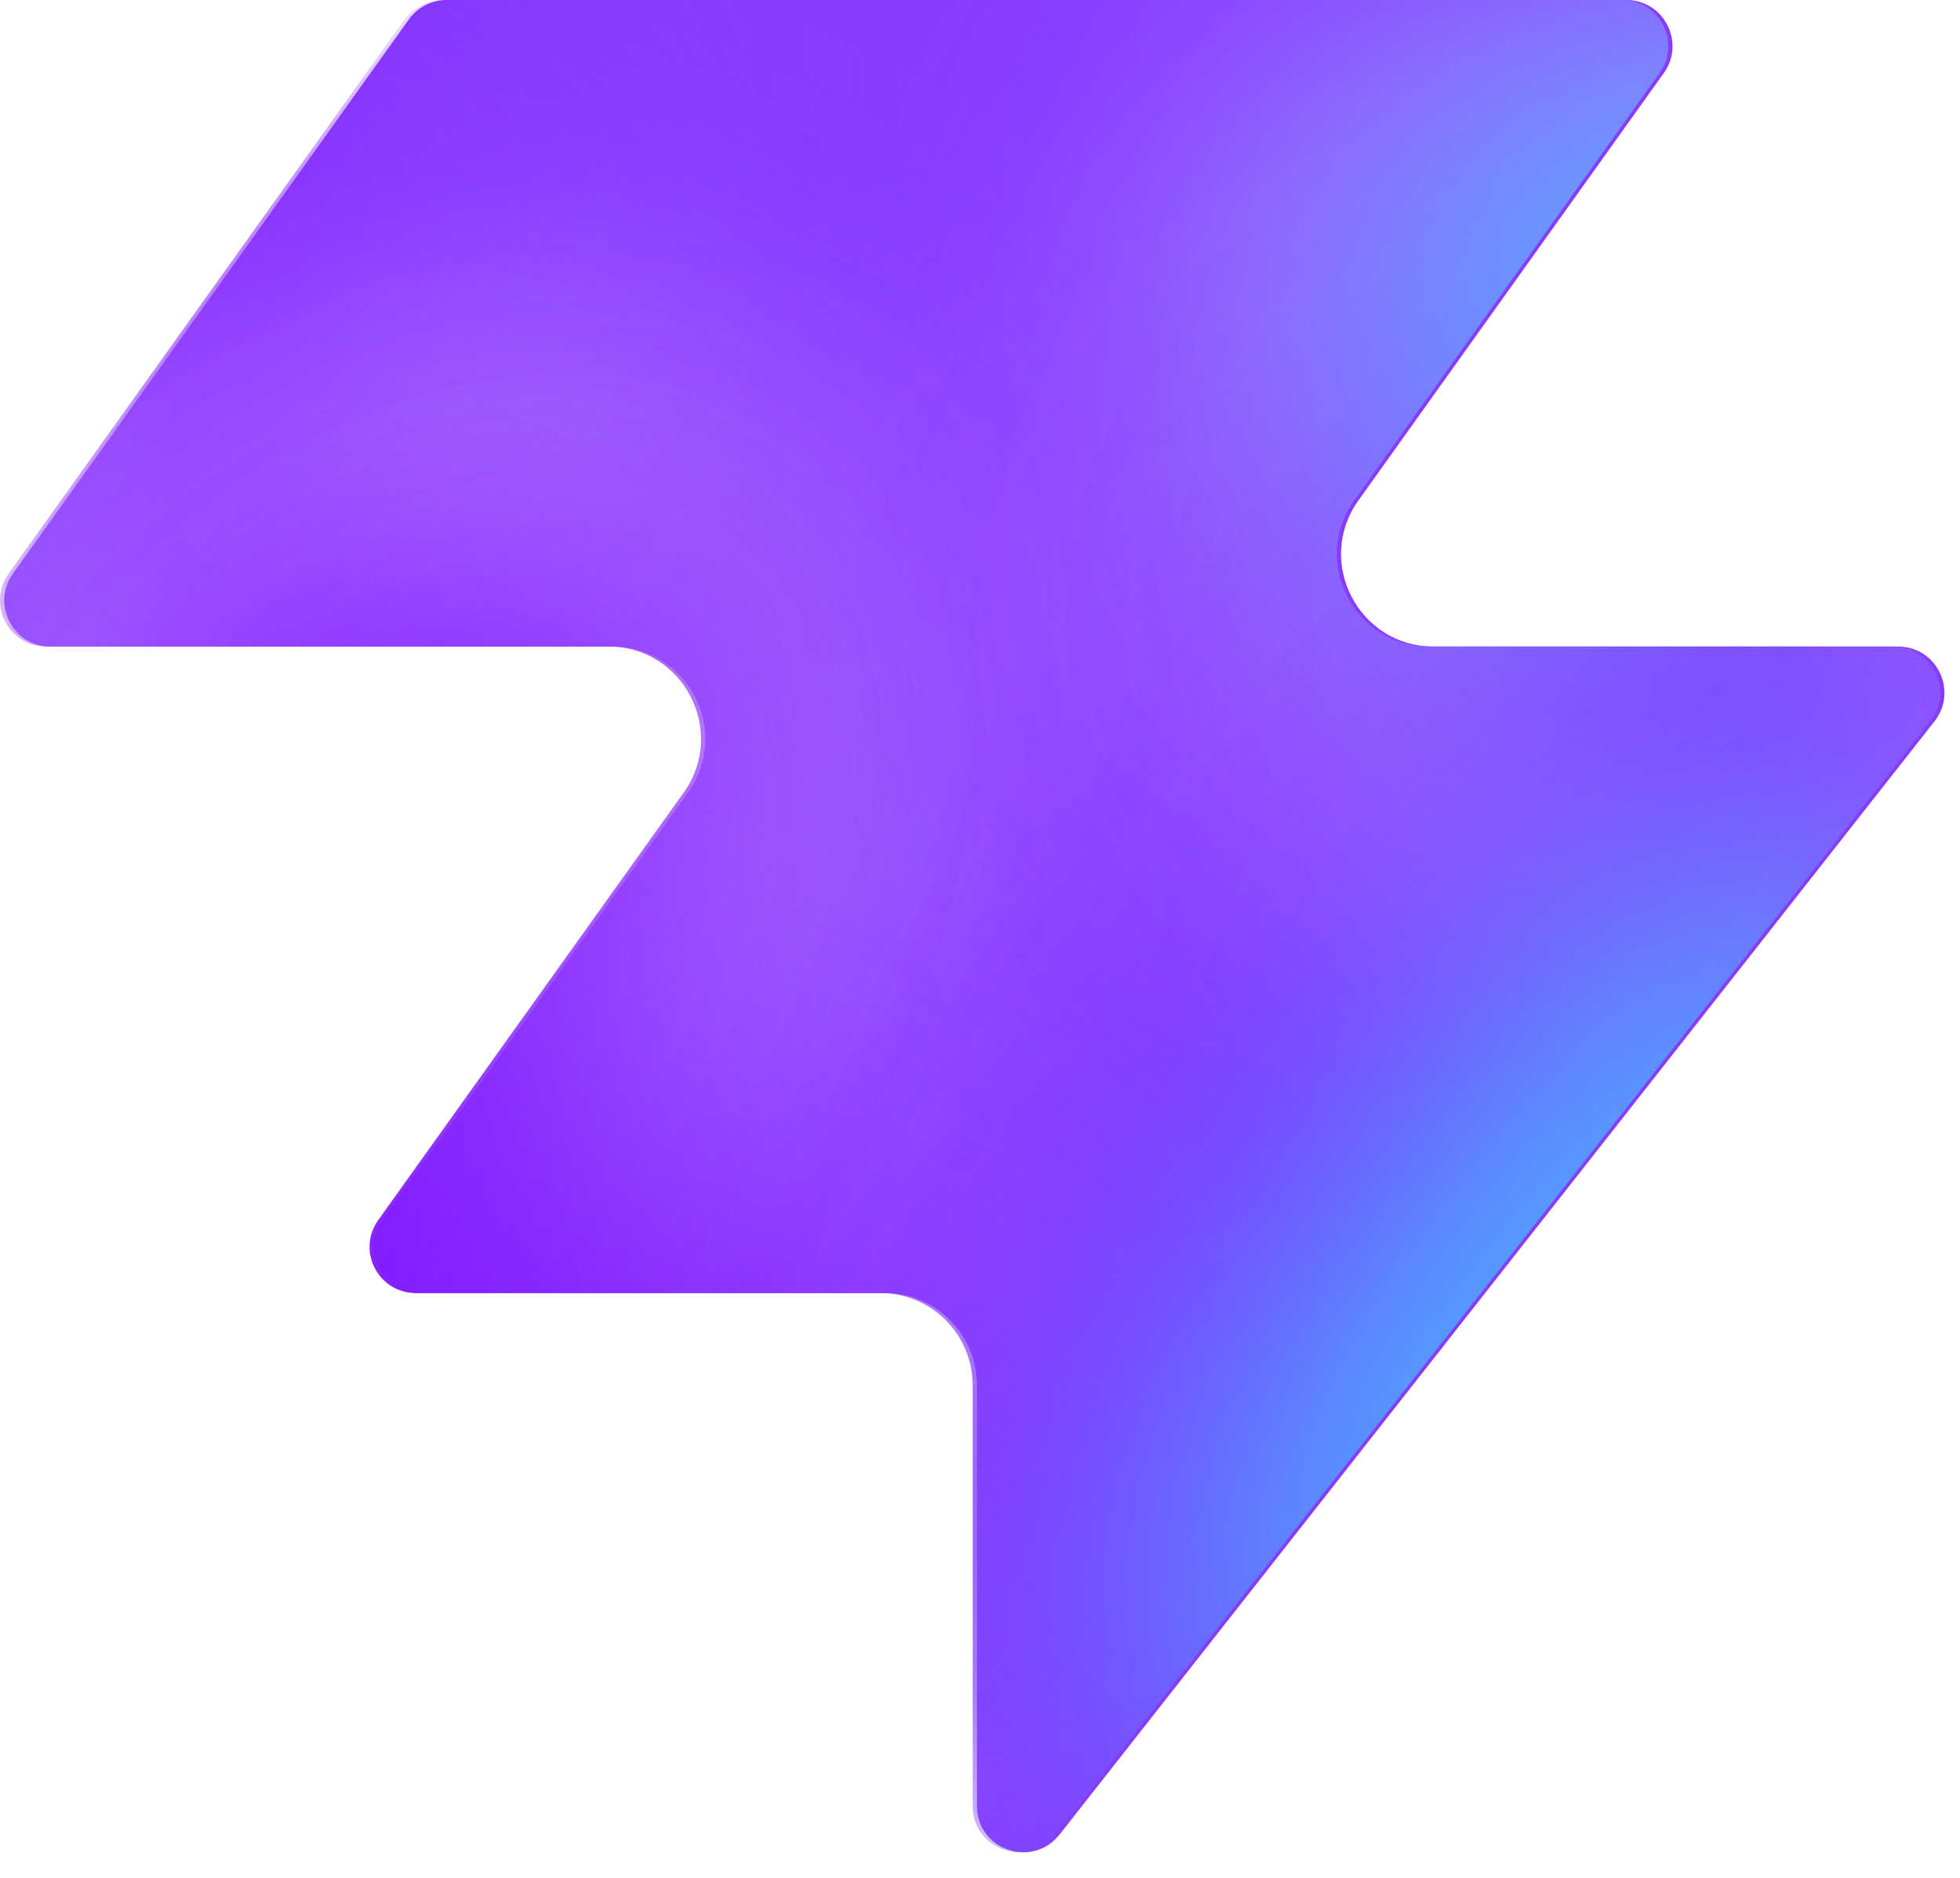
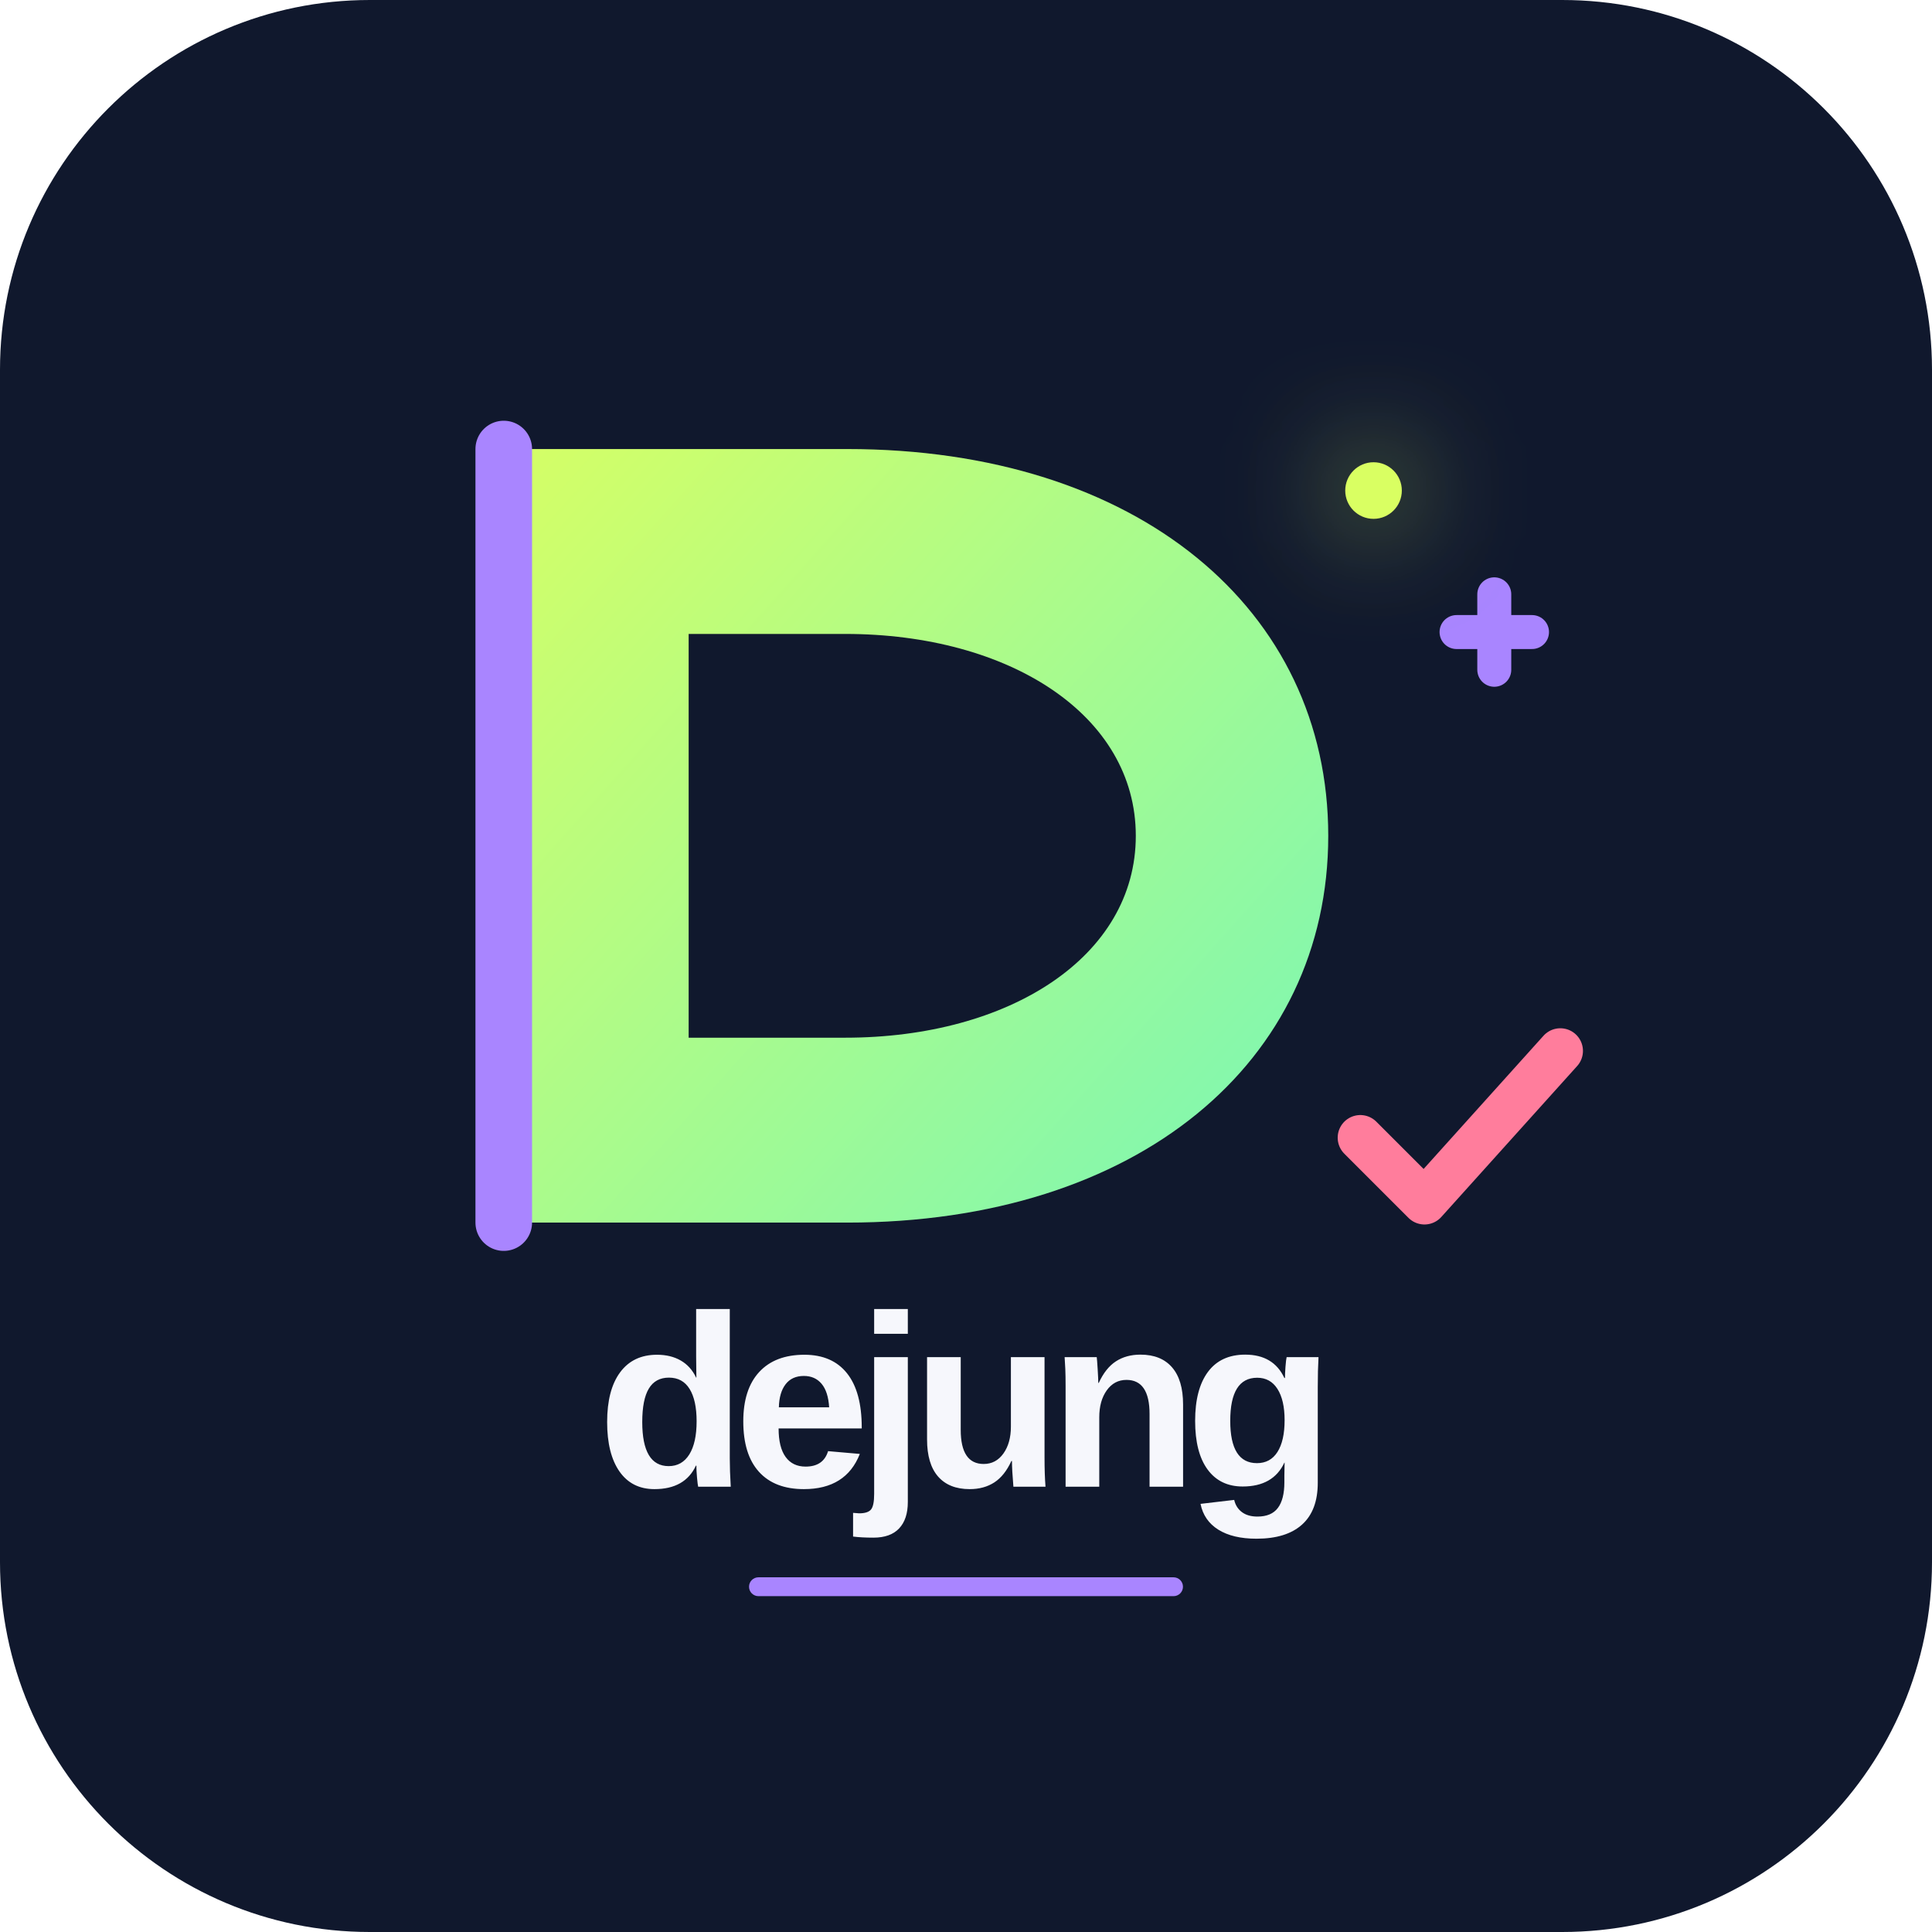
- <svg xmlns="http://www.w3.org/2000/svg" width="48" height="46" fill="none" viewBox="0 0 48 46">
-   <path fill="#863bff" d="M25.946 44.938c-.664.845-2.021.375-2.021-.698V33.937a2.26 2.26 0 0 0-2.262-2.262H10.287c-.92 0-1.456-1.04-.92-1.788l7.48-10.471c1.07-1.497 0-3.578-1.842-3.578H1.237c-.92 0-1.456-1.04-.92-1.788L10.013.474c.214-.297.556-.474.92-.474h28.894c.92 0 1.456 1.04.92 1.788l-7.48 10.471c-1.07 1.498 0 3.579 1.842 3.579h11.377c.943 0 1.473 1.088.89 1.83L25.947 44.94z" style="fill:#863bff;fill:color(display-p3 .525 .23 1);fill-opacity:1" />
-   <mask id="a" width="48" height="46" x="0" y="0" maskUnits="userSpaceOnUse" style="mask-type:alpha">
-     <path fill="#000" d="M25.842 44.938c-.664.844-2.021.375-2.021-.698V33.937a2.26 2.26 0 0 0-2.262-2.262H10.183c-.92 0-1.456-1.04-.92-1.788l7.48-10.471c1.07-1.498 0-3.579-1.842-3.579H1.133c-.92 0-1.456-1.04-.92-1.787L9.91.473c.214-.297.556-.474.92-.474h28.894c.92 0 1.456 1.04.92 1.788l-7.48 10.471c-1.07 1.498 0 3.578 1.842 3.578h11.377c.943 0 1.473 1.088.89 1.832L25.843 44.94z" style="fill:#000;fill-opacity:1" />
-   </mask>
-   <g mask="url(#a)">
-     <g filter="url(#b)">
-       <ellipse cx="5.508" cy="14.704" fill="#ede6ff" rx="5.508" ry="14.704" style="fill:#ede6ff;fill:color(display-p3 .927 .903 1);fill-opacity:1" transform="matrix(.00324 1 1 -.00324 -4.47 31.516)" />
-     </g>
-     <g filter="url(#c)">
-       <ellipse cx="10.399" cy="29.851" fill="#ede6ff" rx="10.399" ry="29.851" style="fill:#ede6ff;fill:color(display-p3 .927 .903 1);fill-opacity:1" transform="matrix(.00324 1 1 -.00324 -39.328 7.883)" />
-     </g>
-     <g filter="url(#d)">
-       <ellipse cx="5.508" cy="30.487" fill="#7e14ff" rx="5.508" ry="30.487" style="fill:#7e14ff;fill:color(display-p3 .492 .077 1);fill-opacity:1" transform="rotate(89.814 -25.913 -14.639)scale(1 -1)" />
-     </g>
-     <g filter="url(#e)">
-       <ellipse cx="5.508" cy="30.599" fill="#7e14ff" rx="5.508" ry="30.599" style="fill:#7e14ff;fill:color(display-p3 .492 .077 1);fill-opacity:1" transform="rotate(89.814 -32.644 -3.334)scale(1 -1)" />
-     </g>
-     <g filter="url(#f)">
-       <ellipse cx="5.508" cy="30.599" fill="#7e14ff" rx="5.508" ry="30.599" style="fill:#7e14ff;fill:color(display-p3 .492 .077 1);fill-opacity:1" transform="matrix(.00324 1 1 -.00324 -34.34 30.47)" />
-     </g>
-     <g filter="url(#g)">
-       <ellipse cx="14.072" cy="22.078" fill="#ede6ff" rx="14.072" ry="22.078" style="fill:#ede6ff;fill:color(display-p3 .927 .903 1);fill-opacity:1" transform="rotate(93.35 24.506 48.493)scale(-1 1)" />
-     </g>
-     <g filter="url(#h)">
-       <ellipse cx="3.47" cy="21.501" fill="#7e14ff" rx="3.47" ry="21.501" style="fill:#7e14ff;fill:color(display-p3 .492 .077 1);fill-opacity:1" transform="rotate(89.009 28.708 47.59)scale(-1 1)" />
-     </g>
-     <g filter="url(#i)">
-       <ellipse cx="3.47" cy="21.501" fill="#7e14ff" rx="3.47" ry="21.501" style="fill:#7e14ff;fill:color(display-p3 .492 .077 1);fill-opacity:1" transform="rotate(89.009 28.708 47.59)scale(-1 1)" />
-     </g>
-     <g filter="url(#j)">
-       <ellipse cx=".387" cy="8.972" fill="#7e14ff" rx="4.407" ry="29.108" style="fill:#7e14ff;fill:color(display-p3 .492 .077 1);fill-opacity:1" transform="rotate(39.51 .387 8.972)" />
-     </g>
-     <g filter="url(#k)">
-       <ellipse cx="47.523" cy="-6.092" fill="#7e14ff" rx="4.407" ry="29.108" style="fill:#7e14ff;fill:color(display-p3 .492 .077 1);fill-opacity:1" transform="rotate(37.892 47.523 -6.092)" />
-     </g>
-     <g filter="url(#l)">
-       <ellipse cx="41.412" cy="6.333" fill="#47bfff" rx="5.971" ry="9.665" style="fill:#47bfff;fill:color(display-p3 .28 .748 1);fill-opacity:1" transform="rotate(37.892 41.412 6.333)" />
-     </g>
-     <g filter="url(#m)">
-       <ellipse cx="-1.879" cy="38.332" fill="#7e14ff" rx="4.407" ry="29.108" style="fill:#7e14ff;fill:color(display-p3 .492 .077 1);fill-opacity:1" transform="rotate(37.892 -1.88 38.332)" />
-     </g>
-     <g filter="url(#n)">
-       <ellipse cx="-1.879" cy="38.332" fill="#7e14ff" rx="4.407" ry="29.108" style="fill:#7e14ff;fill:color(display-p3 .492 .077 1);fill-opacity:1" transform="rotate(37.892 -1.88 38.332)" />
-     </g>
-     <g filter="url(#o)">
-       <ellipse cx="35.651" cy="29.907" fill="#7e14ff" rx="4.407" ry="29.108" style="fill:#7e14ff;fill:color(display-p3 .492 .077 1);fill-opacity:1" transform="rotate(37.892 35.651 29.907)" />
-     </g>
-     <g filter="url(#p)">
-       <ellipse cx="38.418" cy="32.4" fill="#47bfff" rx="5.971" ry="15.297" style="fill:#47bfff;fill:color(display-p3 .28 .748 1);fill-opacity:1" transform="rotate(37.892 38.418 32.4)" />
-     </g>
-   </g>
+ <svg xmlns="http://www.w3.org/2000/svg" width="1024" height="1024" viewBox="0 0 1024 1024" fill="none" role="img" aria-labelledby="title desc">
  <defs>
-     <filter id="b" width="60.045" height="41.654" x="-19.77" y="16.149" color-interpolation-filters="sRGB" filterUnits="userSpaceOnUse">
-       <feFlood flood-opacity="0" result="BackgroundImageFix" />
-       <feBlend in="SourceGraphic" in2="BackgroundImageFix" result="shape" />
-       <feGaussianBlur result="effect1_foregroundBlur_2002_17158" stdDeviation="7.659" />
-     </filter>
-     <filter id="c" width="90.34" height="51.437" x="-54.613" y="-7.533" color-interpolation-filters="sRGB" filterUnits="userSpaceOnUse">
-       <feFlood flood-opacity="0" result="BackgroundImageFix" />
-       <feBlend in="SourceGraphic" in2="BackgroundImageFix" result="shape" />
-       <feGaussianBlur result="effect1_foregroundBlur_2002_17158" stdDeviation="7.659" />
-     </filter>
-     <filter id="d" width="79.355" height="29.4" x="-49.64" y="2.03" color-interpolation-filters="sRGB" filterUnits="userSpaceOnUse">
-       <feFlood flood-opacity="0" result="BackgroundImageFix" />
-       <feBlend in="SourceGraphic" in2="BackgroundImageFix" result="shape" />
-       <feGaussianBlur result="effect1_foregroundBlur_2002_17158" stdDeviation="4.596" />
-     </filter>
-     <filter id="e" width="79.579" height="29.4" x="-45.045" y="20.029" color-interpolation-filters="sRGB" filterUnits="userSpaceOnUse">
-       <feFlood flood-opacity="0" result="BackgroundImageFix" />
-       <feBlend in="SourceGraphic" in2="BackgroundImageFix" result="shape" />
-       <feGaussianBlur result="effect1_foregroundBlur_2002_17158" stdDeviation="4.596" />
-     </filter>
-     <filter id="f" width="79.579" height="29.4" x="-43.513" y="21.178" color-interpolation-filters="sRGB" filterUnits="userSpaceOnUse">
-       <feFlood flood-opacity="0" result="BackgroundImageFix" />
-       <feBlend in="SourceGraphic" in2="BackgroundImageFix" result="shape" />
-       <feGaussianBlur result="effect1_foregroundBlur_2002_17158" stdDeviation="4.596" />
-     </filter>
-     <filter id="g" width="74.749" height="58.852" x="15.756" y="-17.901" color-interpolation-filters="sRGB" filterUnits="userSpaceOnUse">
-       <feFlood flood-opacity="0" result="BackgroundImageFix" />
-       <feBlend in="SourceGraphic" in2="BackgroundImageFix" result="shape" />
-       <feGaussianBlur result="effect1_foregroundBlur_2002_17158" stdDeviation="7.659" />
-     </filter>
-     <filter id="h" width="61.377" height="25.362" x="23.548" y="2.284" color-interpolation-filters="sRGB" filterUnits="userSpaceOnUse">
-       <feFlood flood-opacity="0" result="BackgroundImageFix" />
-       <feBlend in="SourceGraphic" in2="BackgroundImageFix" result="shape" />
-       <feGaussianBlur result="effect1_foregroundBlur_2002_17158" stdDeviation="4.596" />
-     </filter>
-     <filter id="i" width="61.377" height="25.362" x="23.548" y="2.284" color-interpolation-filters="sRGB" filterUnits="userSpaceOnUse">
-       <feFlood flood-opacity="0" result="BackgroundImageFix" />
-       <feBlend in="SourceGraphic" in2="BackgroundImageFix" result="shape" />
-       <feGaussianBlur result="effect1_foregroundBlur_2002_17158" stdDeviation="4.596" />
-     </filter>
-     <filter id="j" width="56.045" height="63.649" x="-27.636" y="-22.853" color-interpolation-filters="sRGB" filterUnits="userSpaceOnUse">
-       <feFlood flood-opacity="0" result="BackgroundImageFix" />
-       <feBlend in="SourceGraphic" in2="BackgroundImageFix" result="shape" />
-       <feGaussianBlur result="effect1_foregroundBlur_2002_17158" stdDeviation="4.596" />
-     </filter>
-     <filter id="k" width="54.814" height="64.646" x="20.116" y="-38.415" color-interpolation-filters="sRGB" filterUnits="userSpaceOnUse">
-       <feFlood flood-opacity="0" result="BackgroundImageFix" />
-       <feBlend in="SourceGraphic" in2="BackgroundImageFix" result="shape" />
-       <feGaussianBlur result="effect1_foregroundBlur_2002_17158" stdDeviation="4.596" />
-     </filter>
-     <filter id="l" width="33.541" height="35.313" x="24.641" y="-11.323" color-interpolation-filters="sRGB" filterUnits="userSpaceOnUse">
-       <feFlood flood-opacity="0" result="BackgroundImageFix" />
-       <feBlend in="SourceGraphic" in2="BackgroundImageFix" result="shape" />
-       <feGaussianBlur result="effect1_foregroundBlur_2002_17158" stdDeviation="4.596" />
-     </filter>
-     <filter id="m" width="54.814" height="64.646" x="-29.286" y="6.009" color-interpolation-filters="sRGB" filterUnits="userSpaceOnUse">
-       <feFlood flood-opacity="0" result="BackgroundImageFix" />
-       <feBlend in="SourceGraphic" in2="BackgroundImageFix" result="shape" />
-       <feGaussianBlur result="effect1_foregroundBlur_2002_17158" stdDeviation="4.596" />
-     </filter>
-     <filter id="n" width="54.814" height="64.646" x="-29.286" y="6.009" color-interpolation-filters="sRGB" filterUnits="userSpaceOnUse">
-       <feFlood flood-opacity="0" result="BackgroundImageFix" />
-       <feBlend in="SourceGraphic" in2="BackgroundImageFix" result="shape" />
-       <feGaussianBlur result="effect1_foregroundBlur_2002_17158" stdDeviation="4.596" />
-     </filter>
-     <filter id="o" width="54.814" height="64.646" x="8.244" y="-2.416" color-interpolation-filters="sRGB" filterUnits="userSpaceOnUse">
-       <feFlood flood-opacity="0" result="BackgroundImageFix" />
-       <feBlend in="SourceGraphic" in2="BackgroundImageFix" result="shape" />
-       <feGaussianBlur result="effect1_foregroundBlur_2002_17158" stdDeviation="4.596" />
-     </filter>
-     <filter id="p" width="39.409" height="43.623" x="18.713" y="10.588" color-interpolation-filters="sRGB" filterUnits="userSpaceOnUse">
-       <feFlood flood-opacity="0" result="BackgroundImageFix" />
-       <feBlend in="SourceGraphic" in2="BackgroundImageFix" result="shape" />
-       <feGaussianBlur result="effect1_foregroundBlur_2002_17158" stdDeviation="4.596" />
+     <linearGradient id="lime" x1="250" y1="220" x2="747" y2="663" gradientUnits="userSpaceOnUse">
+       <stop stop-color="#D9FF62" />
+       <stop offset="1" stop-color="#72F6BD" />
+     </linearGradient>
+     <filter id="glow" x="90" y="88" width="848" height="774" filterUnits="userSpaceOnUse">
+       <feGaussianBlur stdDeviation="30" result="b" />
+       <feMerge>
+         <feMergeNode in="b" />
+         <feMergeNode in="SourceGraphic" />
+       </feMerge>
    </filter>
  </defs>
+   <rect width="1024" height="1024" rx="196" fill="#10182D" />
+   <path d="M267 238V648H449C603 648 704 563 704 443C704 323 603 238 449 238H267Z" fill="url(#lime)" />
+   <path d="M365 336H448C535 336 602 379 602 443C602 507 535 550 448 550H365V336Z" fill="#10182D" />
+   <path d="M267 238V648" stroke="#A985FF" stroke-width="30" stroke-linecap="round" />
+   <path d="M772 335H812M792 315V355" stroke="#A985FF" stroke-width="18" stroke-linecap="round" />
+   <path d="M721 603L755 637L827 557" stroke="#FF7D9C" stroke-width="24" stroke-linecap="round" stroke-linejoin="round" />
+   <g filter="url(#glow)">
+     <circle cx="728" cy="260" r="15" fill="#D9FF62" />
+   </g>
+   <text x="512" y="788" text-anchor="middle" fill="#F6F7FC" font-family="Arial, Helvetica, sans-serif" font-size="130" font-weight="800" letter-spacing="-7">dejung</text>
+   <rect x="397" y="836" width="230" height="10" rx="5" fill="#A985FF" />
</svg>
